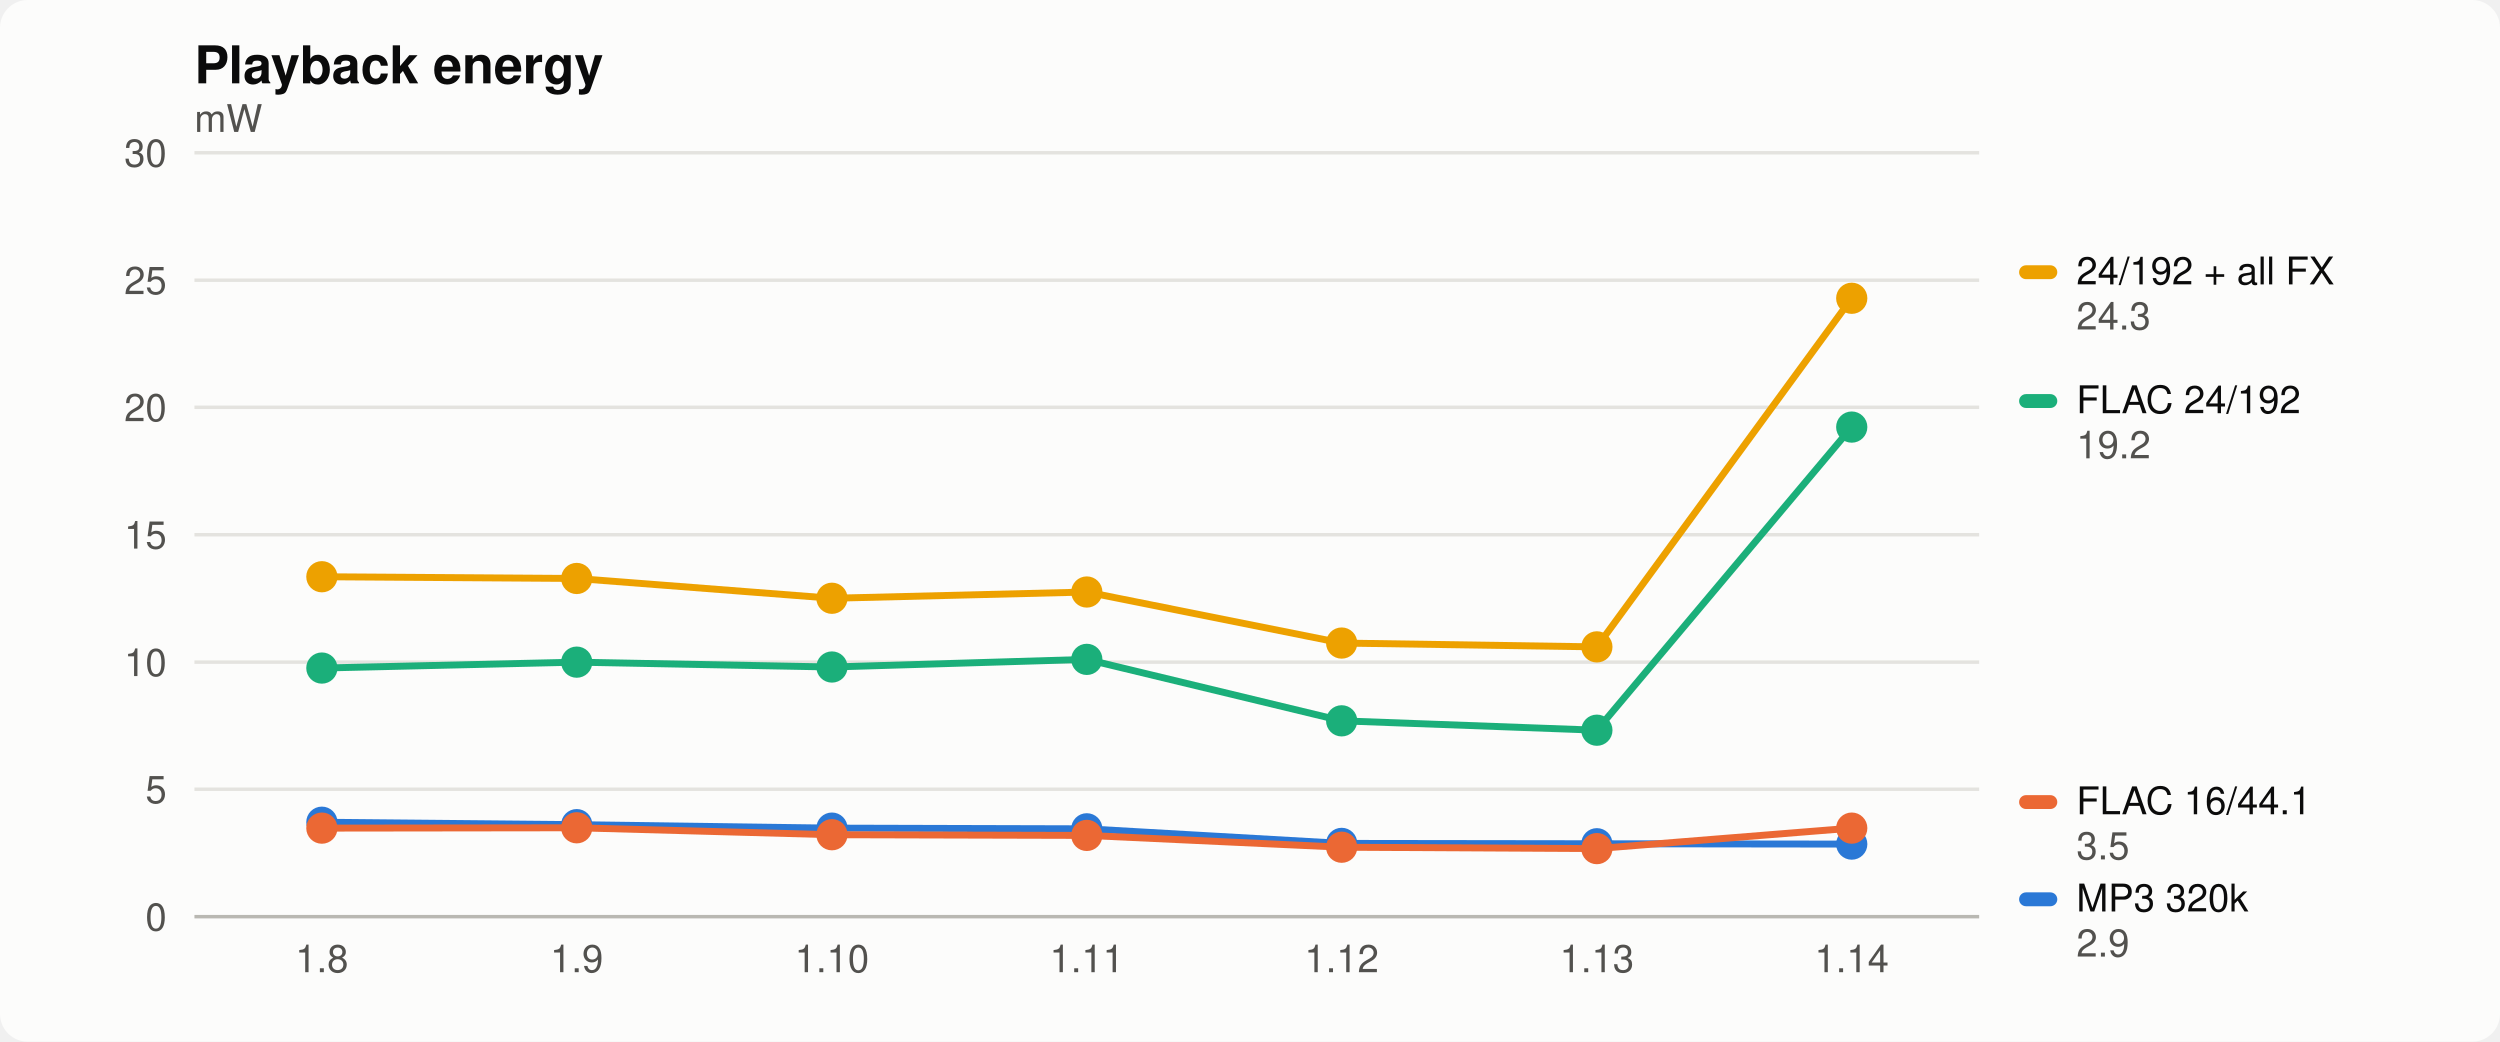
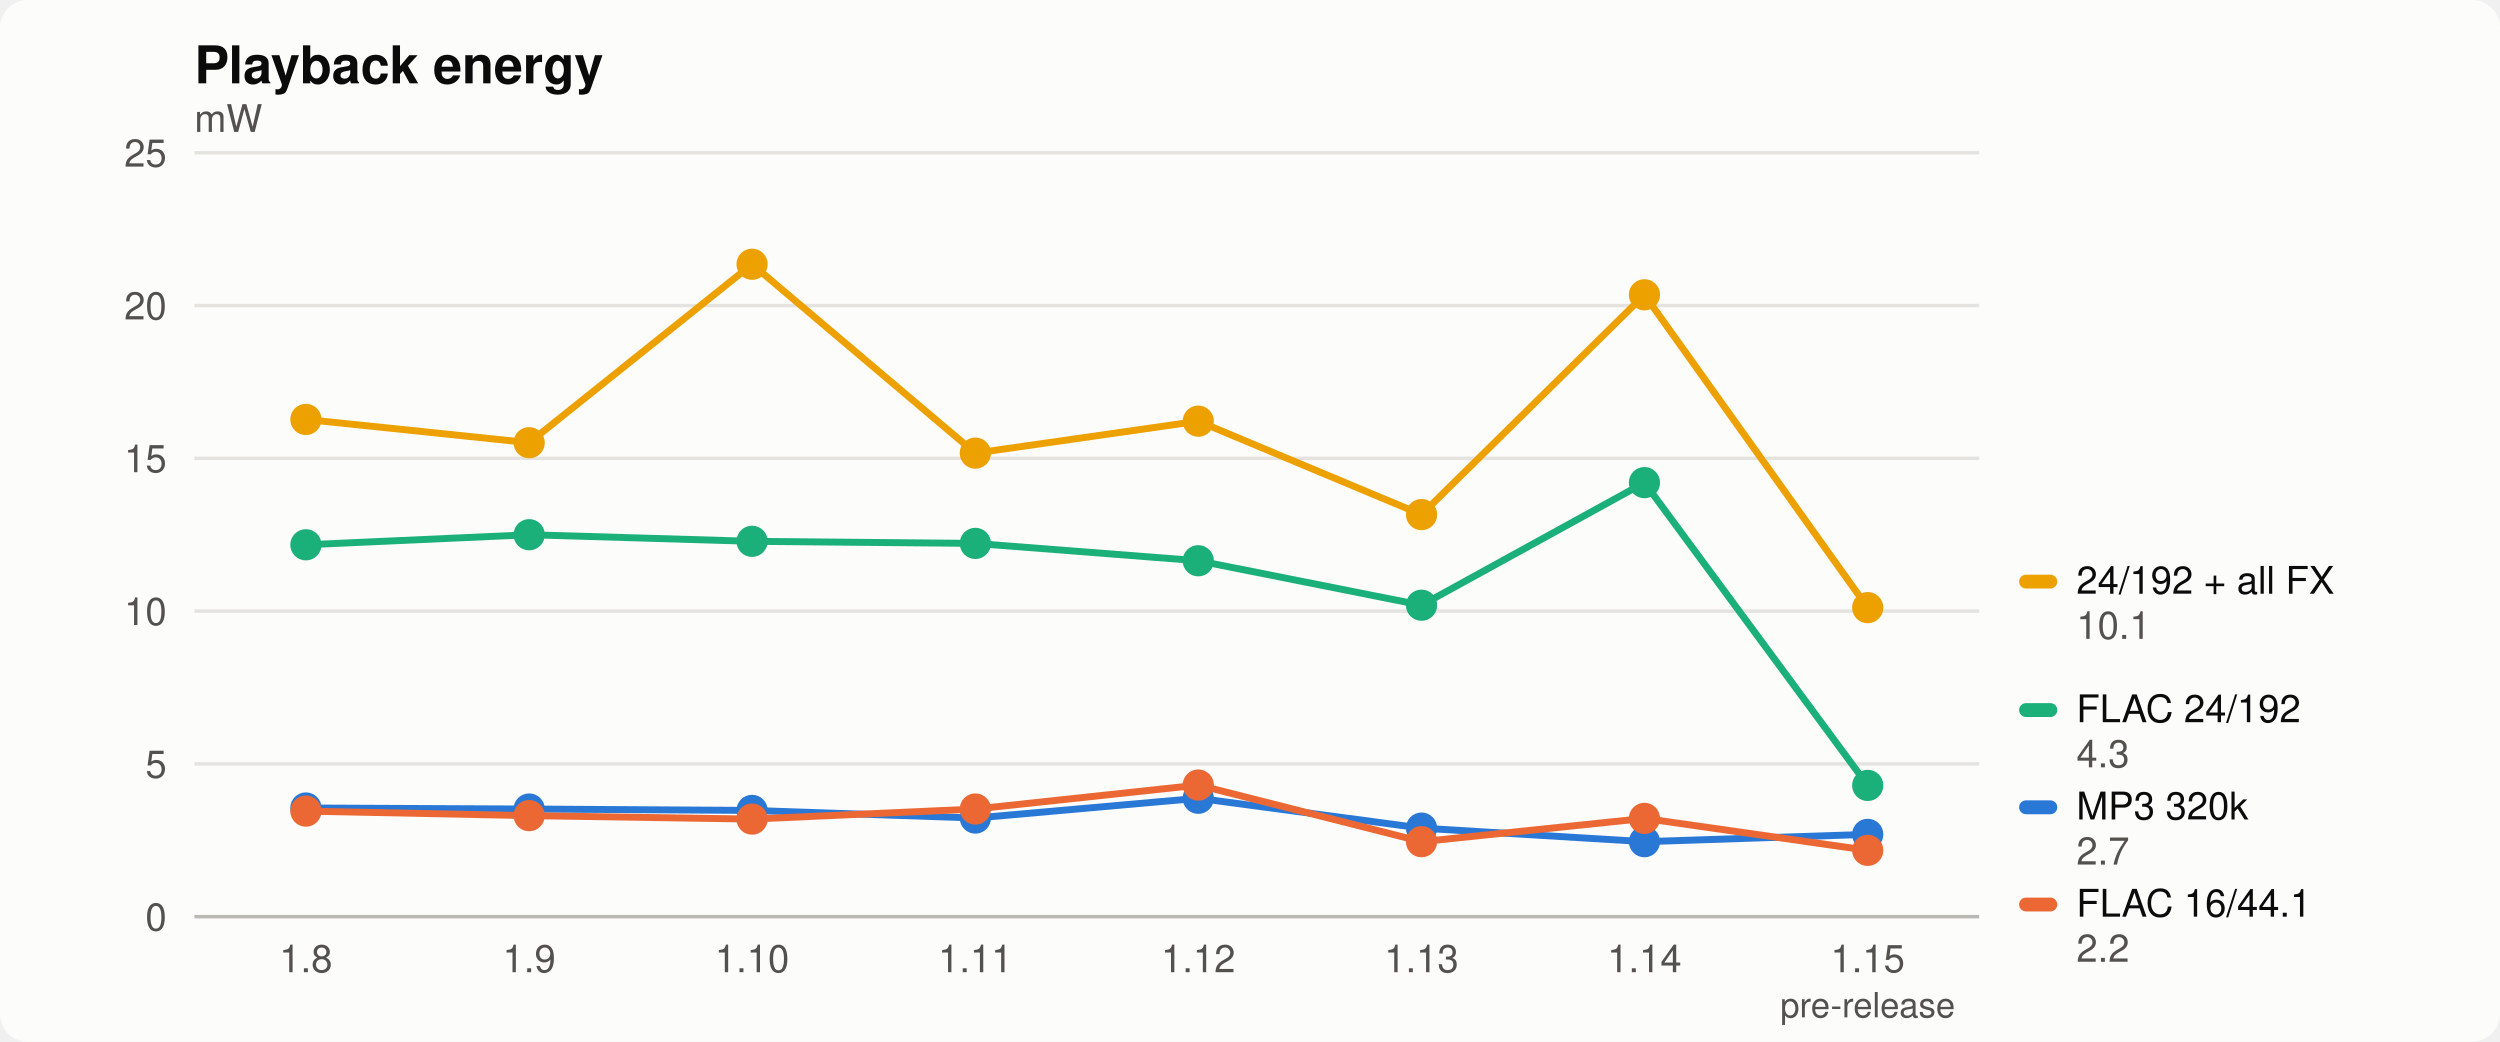
<svg xmlns="http://www.w3.org/2000/svg" viewBox="0 0 720 300" width="720" height="300" font-family="-apple-system,BlinkMacSystemFont,Segoe UI,Helvetica,Arial,sans-serif" role="img" aria-label="Playback energy">
  <style>.bg{fill:#fcfcfb}.t{fill:#0b0b0b}.m{fill:#52514e}.g{stroke:#e4e3df}.a{stroke:#b9b8b2}.s0{stroke:#2a78d6;fill:#2a78d6}.s1{stroke:#eb6834;fill:#eb6834}.s2{stroke:#1baf7a;fill:#1baf7a}.s3{stroke:#eda100;fill:#eda100}@media (prefers-color-scheme:dark){.bg{fill:#1a1a19}.t{fill:#ffffff}.m{fill:#c3c2b7}.g{stroke:#2f2f2d}.a{stroke:#555550}.s0{stroke:#3987e5;fill:#3987e5}.s1{stroke:#d95926;fill:#d95926}.s2{stroke:#199e70;fill:#199e70}.s3{stroke:#c98500;fill:#c98500}}.l{fill:none;stroke-width:2;stroke-linejoin:round;stroke-linecap:round}</style>
  <rect class="bg" width="720" height="300" rx="8" />
  <text class="t" x="56" y="24" font-size="15" font-weight="600">Playback energy</text>
  <text class="m" x="56" y="38" font-size="11">mW</text>
  <line class="a" x1="56" x2="570" y1="264.0" y2="264.0" />
  <text class="m" x="48" y="268.0" font-size="11" text-anchor="end">0</text>
-   <line class="g" x1="56" x2="570" y1="227.3" y2="227.3" />
-   <text class="m" x="48" y="231.3" font-size="11" text-anchor="end">5</text>
-   <line class="g" x1="56" x2="570" y1="190.7" y2="190.7" />
-   <text class="m" x="48" y="194.7" font-size="11" text-anchor="end">10</text>
-   <line class="g" x1="56" x2="570" y1="154.0" y2="154.0" />
-   <text class="m" x="48" y="158.0" font-size="11" text-anchor="end">15</text>
-   <line class="g" x1="56" x2="570" y1="117.3" y2="117.3" />
-   <text class="m" x="48" y="121.3" font-size="11" text-anchor="end">20</text>
-   <line class="g" x1="56" x2="570" y1="80.7" y2="80.7" />
-   <text class="m" x="48" y="84.7" font-size="11" text-anchor="end">25</text>
+   <line class="g" x1="56" x2="570" y1="220.0" y2="220.0" />
+   <text class="m" x="48" y="224.0" font-size="11" text-anchor="end">5</text>
+   <line class="g" x1="56" x2="570" y1="176.0" y2="176.0" />
+   <text class="m" x="48" y="180.0" font-size="11" text-anchor="end">10</text>
+   <line class="g" x1="56" x2="570" y1="132.0" y2="132.0" />
+   <text class="m" x="48" y="136.0" font-size="11" text-anchor="end">15</text>
+   <line class="g" x1="56" x2="570" y1="88.0" y2="88.0" />
+   <text class="m" x="48" y="92.0" font-size="11" text-anchor="end">20</text>
  <line class="g" x1="56" x2="570" y1="44.0" y2="44.0" />
-   <text class="m" x="48" y="48.0" font-size="11" text-anchor="end">30</text>
-   <text class="m" x="92.7" y="280" font-size="11" text-anchor="middle">1.8</text>
-   <text class="m" x="166.1" y="280" font-size="11" text-anchor="middle">1.9</text>
-   <text class="m" x="239.6" y="280" font-size="11" text-anchor="middle">1.10</text>
-   <text class="m" x="313.0" y="280" font-size="11" text-anchor="middle">1.11</text>
-   <text class="m" x="386.4" y="280" font-size="11" text-anchor="middle">1.12</text>
-   <text class="m" x="459.9" y="280" font-size="11" text-anchor="middle">1.13</text>
-   <text class="m" x="533.3" y="280" font-size="11" text-anchor="middle">1.14</text>
-   <path class="l s0" d="M92.7,236.8 L166.1,237.5 L239.6,238.5 L313.0,238.7 L386.4,242.9 L459.9,243.0 L533.3,243.1" />
-   <circle class="s0" cx="92.7" cy="236.8" r="4" stroke="none" />
-   <circle class="s0" cx="166.1" cy="237.5" r="4" stroke="none" />
-   <circle class="s0" cx="239.6" cy="238.5" r="4" stroke="none" />
-   <circle class="s0" cx="313.0" cy="238.7" r="4" stroke="none" />
-   <circle class="s0" cx="386.4" cy="242.9" r="4" stroke="none" />
-   <circle class="s0" cx="459.9" cy="243.0" r="4" stroke="none" />
-   <circle class="s0" cx="533.3" cy="243.1" r="4" stroke="none" />
-   <path class="l s1" d="M92.7,238.5 L166.1,238.4 L239.6,240.4 L313.0,240.6 L386.4,244.0 L459.9,244.4 L533.3,238.5" />
-   <circle class="s1" cx="92.7" cy="238.5" r="4" stroke="none" />
-   <circle class="s1" cx="166.1" cy="238.4" r="4" stroke="none" />
-   <circle class="s1" cx="239.6" cy="240.4" r="4" stroke="none" />
-   <circle class="s1" cx="313.0" cy="240.6" r="4" stroke="none" />
-   <circle class="s1" cx="386.4" cy="244.0" r="4" stroke="none" />
-   <circle class="s1" cx="459.9" cy="244.4" r="4" stroke="none" />
-   <circle class="s1" cx="533.3" cy="238.5" r="4" stroke="none" />
-   <path class="l s2" d="M92.7,192.4 L166.1,190.7 L239.6,192.1 L313.0,189.9 L386.4,207.6 L459.9,210.3 L533.3,123.0" />
-   <circle class="s2" cx="92.7" cy="192.4" r="4" stroke="none" />
-   <circle class="s2" cx="166.1" cy="190.7" r="4" stroke="none" />
-   <circle class="s2" cx="239.6" cy="192.1" r="4" stroke="none" />
-   <circle class="s2" cx="313.0" cy="189.9" r="4" stroke="none" />
-   <circle class="s2" cx="386.4" cy="207.6" r="4" stroke="none" />
-   <circle class="s2" cx="459.9" cy="210.3" r="4" stroke="none" />
-   <circle class="s2" cx="533.3" cy="123.0" r="4" stroke="none" />
-   <path class="l s3" d="M92.7,166.1 L166.1,166.6 L239.6,172.3 L313.0,170.5 L386.4,185.2 L459.9,186.3 L533.3,85.9" />
-   <circle class="s3" cx="92.7" cy="166.1" r="4" stroke="none" />
-   <circle class="s3" cx="166.1" cy="166.6" r="4" stroke="none" />
-   <circle class="s3" cx="239.6" cy="172.3" r="4" stroke="none" />
-   <circle class="s3" cx="313.0" cy="170.5" r="4" stroke="none" />
-   <circle class="s3" cx="386.4" cy="185.2" r="4" stroke="none" />
-   <circle class="s3" cx="459.9" cy="186.3" r="4" stroke="none" />
-   <circle class="s3" cx="533.3" cy="85.9" r="4" stroke="none" />
-   <rect class="s3" x="582" y="76.9" width="10" height="3" rx="1.5" stroke="none" />
-   <text class="t" x="598" y="81.9" font-size="11">24/192 + all FX</text>
-   <text class="m" x="598" y="94.9" font-size="11">24.3</text>
-   <rect class="s2" x="582" y="114.0" width="10" height="3" rx="1.5" stroke="none" />
-   <text class="t" x="598" y="119.0" font-size="11">FLAC 24/192</text>
-   <text class="m" x="598" y="132.0" font-size="11">19.2</text>
-   <rect class="s1" x="582" y="229.5" width="10" height="3" rx="1.5" stroke="none" />
-   <text class="t" x="598" y="234.5" font-size="11">FLAC 16/44.1</text>
-   <text class="m" x="598" y="247.5" font-size="11">3.5</text>
-   <rect class="s0" x="582" y="257.5" width="10" height="3" rx="1.5" stroke="none" />
-   <text class="t" x="598" y="262.5" font-size="11">MP3 320k</text>
-   <text class="m" x="598" y="275.5" font-size="11">2.9</text>
+   <text class="m" x="48" y="48.0" font-size="11" text-anchor="end">25</text>
+   <text class="m" x="88.1" y="280" font-size="11" text-anchor="middle">1.8</text>
+   <text class="m" x="152.4" y="280" font-size="11" text-anchor="middle">1.9</text>
+   <text class="m" x="216.6" y="280" font-size="11" text-anchor="middle">1.10</text>
+   <text class="m" x="280.9" y="280" font-size="11" text-anchor="middle">1.11</text>
+   <text class="m" x="345.1" y="280" font-size="11" text-anchor="middle">1.12</text>
+   <text class="m" x="409.4" y="280" font-size="11" text-anchor="middle">1.13</text>
+   <text class="m" x="473.6" y="280" font-size="11" text-anchor="middle">1.14</text>
+   <text class="m" x="537.9" y="280" font-size="11" text-anchor="middle">1.15</text>
+   <text class="m" x="537.9" y="293" font-size="10" text-anchor="middle">pre-release</text>
+   <path class="l s0" d="M88.1,232.7 L152.4,233.0 L216.6,233.4 L280.9,235.6 L345.1,229.9 L409.4,238.5 L473.6,242.4 L537.9,240.3" />
+   <circle class="s0" cx="88.1" cy="232.7" r="4" stroke="none" />
+   <circle class="s0" cx="152.4" cy="233.0" r="4" stroke="none" />
+   <circle class="s0" cx="216.6" cy="233.4" r="4" stroke="none" />
+   <circle class="s0" cx="280.9" cy="235.6" r="4" stroke="none" />
+   <circle class="s0" cx="345.1" cy="229.9" r="4" stroke="none" />
+   <circle class="s0" cx="409.4" cy="238.5" r="4" stroke="none" />
+   <circle class="s0" cx="473.6" cy="242.4" r="4" stroke="none" />
+   <circle class="s0" cx="537.9" cy="240.3" r="4" stroke="none" />
+   <path class="l s1" d="M88.1,233.6 L152.4,234.9 L216.6,235.9 L280.9,233.0 L345.1,226.1 L409.4,242.4 L473.6,235.7 L537.9,244.9" />
+   <circle class="s1" cx="88.1" cy="233.6" r="4" stroke="none" />
+   <circle class="s1" cx="152.4" cy="234.9" r="4" stroke="none" />
+   <circle class="s1" cx="216.6" cy="235.9" r="4" stroke="none" />
+   <circle class="s1" cx="280.9" cy="233.0" r="4" stroke="none" />
+   <circle class="s1" cx="345.1" cy="226.1" r="4" stroke="none" />
+   <circle class="s1" cx="409.4" cy="242.4" r="4" stroke="none" />
+   <circle class="s1" cx="473.6" cy="235.7" r="4" stroke="none" />
+   <circle class="s1" cx="537.9" cy="244.9" r="4" stroke="none" />
+   <path class="l s2" d="M88.1,156.9 L152.4,154.0 L216.6,155.9 L280.9,156.5 L345.1,161.5 L409.4,174.3 L473.6,139.0 L537.9,226.2" />
+   <circle class="s2" cx="88.1" cy="156.9" r="4" stroke="none" />
+   <circle class="s2" cx="152.4" cy="154.0" r="4" stroke="none" />
+   <circle class="s2" cx="216.6" cy="155.9" r="4" stroke="none" />
+   <circle class="s2" cx="280.9" cy="156.5" r="4" stroke="none" />
+   <circle class="s2" cx="345.1" cy="161.5" r="4" stroke="none" />
+   <circle class="s2" cx="409.4" cy="174.3" r="4" stroke="none" />
+   <circle class="s2" cx="473.6" cy="139.0" r="4" stroke="none" />
+   <circle class="s2" cx="537.9" cy="226.2" r="4" stroke="none" />
+   <path class="l s3" d="M88.1,120.8 L152.4,127.5 L216.6,76.1 L280.9,130.5 L345.1,121.3 L409.4,148.2 L473.6,84.9 L537.9,175.0" />
+   <circle class="s3" cx="88.1" cy="120.8" r="4" stroke="none" />
+   <circle class="s3" cx="152.4" cy="127.5" r="4" stroke="none" />
+   <circle class="s3" cx="216.6" cy="76.1" r="4" stroke="none" />
+   <circle class="s3" cx="280.9" cy="130.5" r="4" stroke="none" />
+   <circle class="s3" cx="345.1" cy="121.3" r="4" stroke="none" />
+   <circle class="s3" cx="409.4" cy="148.2" r="4" stroke="none" />
+   <circle class="s3" cx="473.6" cy="84.9" r="4" stroke="none" />
+   <circle class="s3" cx="537.9" cy="175.0" r="4" stroke="none" />
+   <rect class="s3" x="582" y="166.0" width="10" height="3" rx="1.5" stroke="none" />
+   <text class="t" x="598" y="171.0" font-size="11">24/192 + all FX</text>
+   <text class="m" x="598" y="184.0" font-size="11">10.1</text>
+   <rect class="s2" x="582" y="203.0" width="10" height="3" rx="1.5" stroke="none" />
+   <text class="t" x="598" y="208.0" font-size="11">FLAC 24/192</text>
+   <text class="m" x="598" y="221.0" font-size="11">4.3</text>
+   <rect class="s0" x="582" y="231.0" width="10" height="3" rx="1.5" stroke="none" />
+   <text class="t" x="598" y="236.0" font-size="11">MP3 320k</text>
+   <text class="m" x="598" y="249.0" font-size="11">2.7</text>
+   <rect class="s1" x="582" y="259.0" width="10" height="3" rx="1.5" stroke="none" />
+   <text class="t" x="598" y="264.0" font-size="11">FLAC 16/44.1</text>
+   <text class="m" x="598" y="277.0" font-size="11">2.2</text>
</svg>
